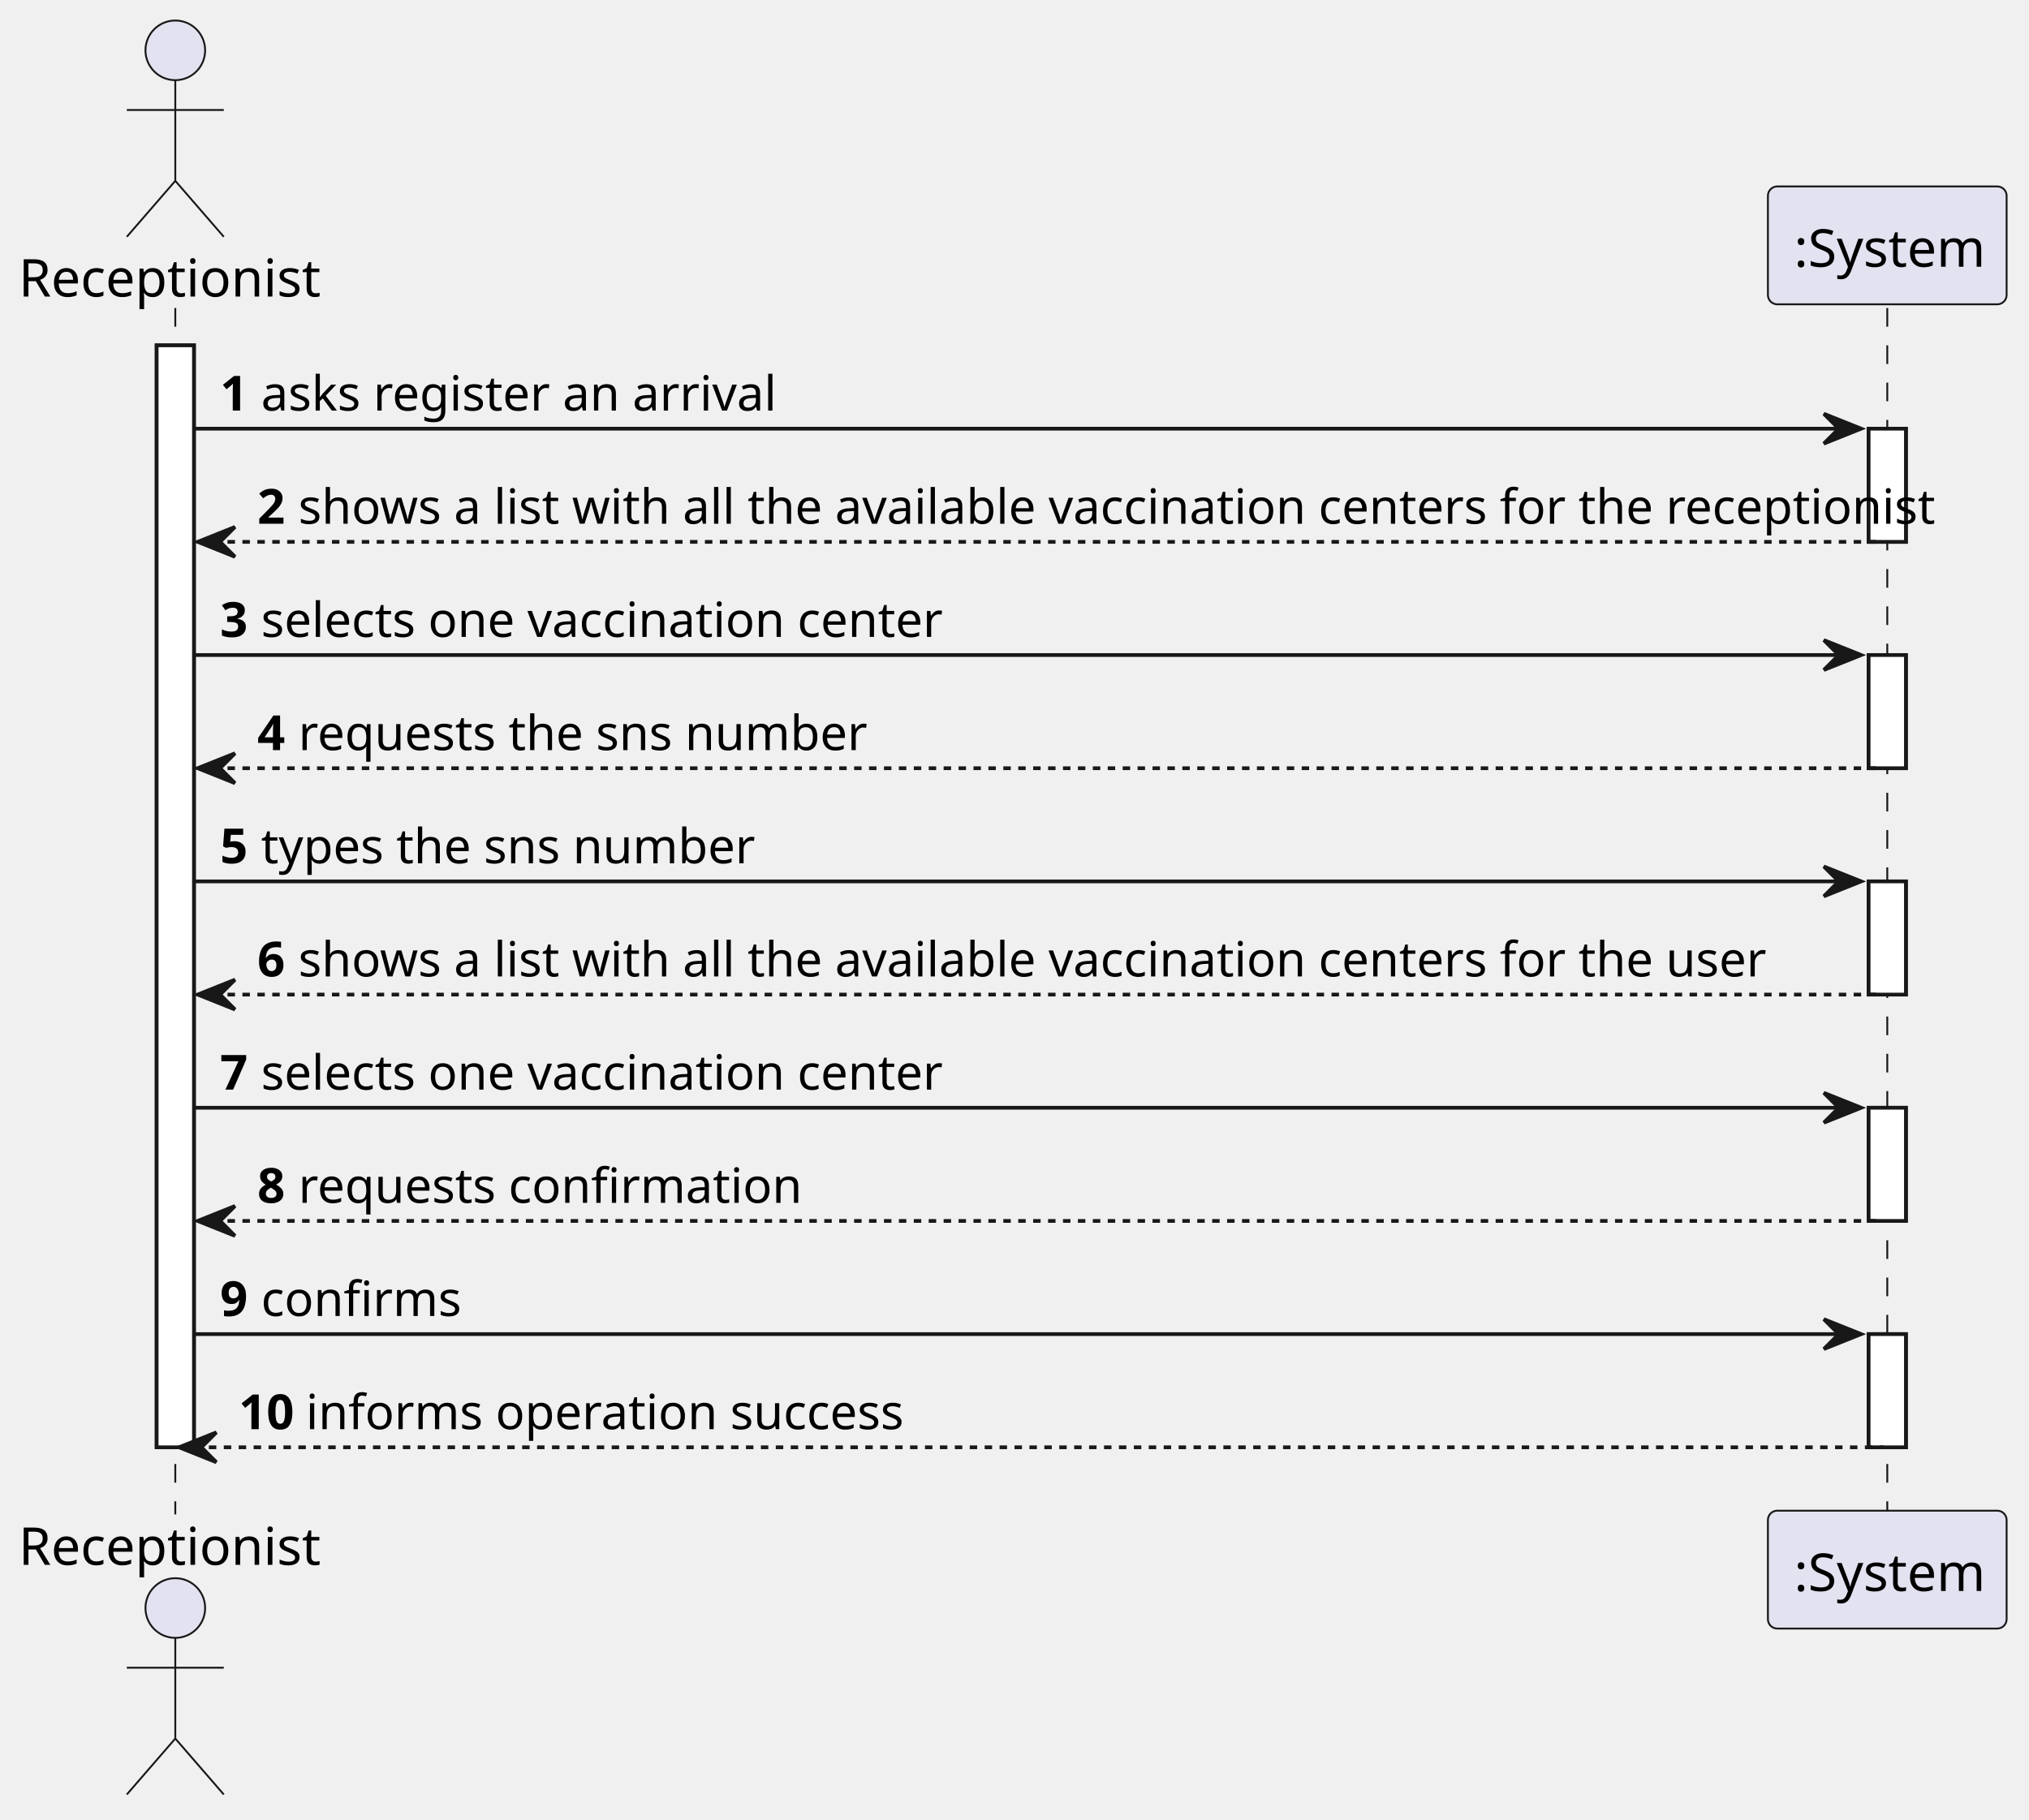
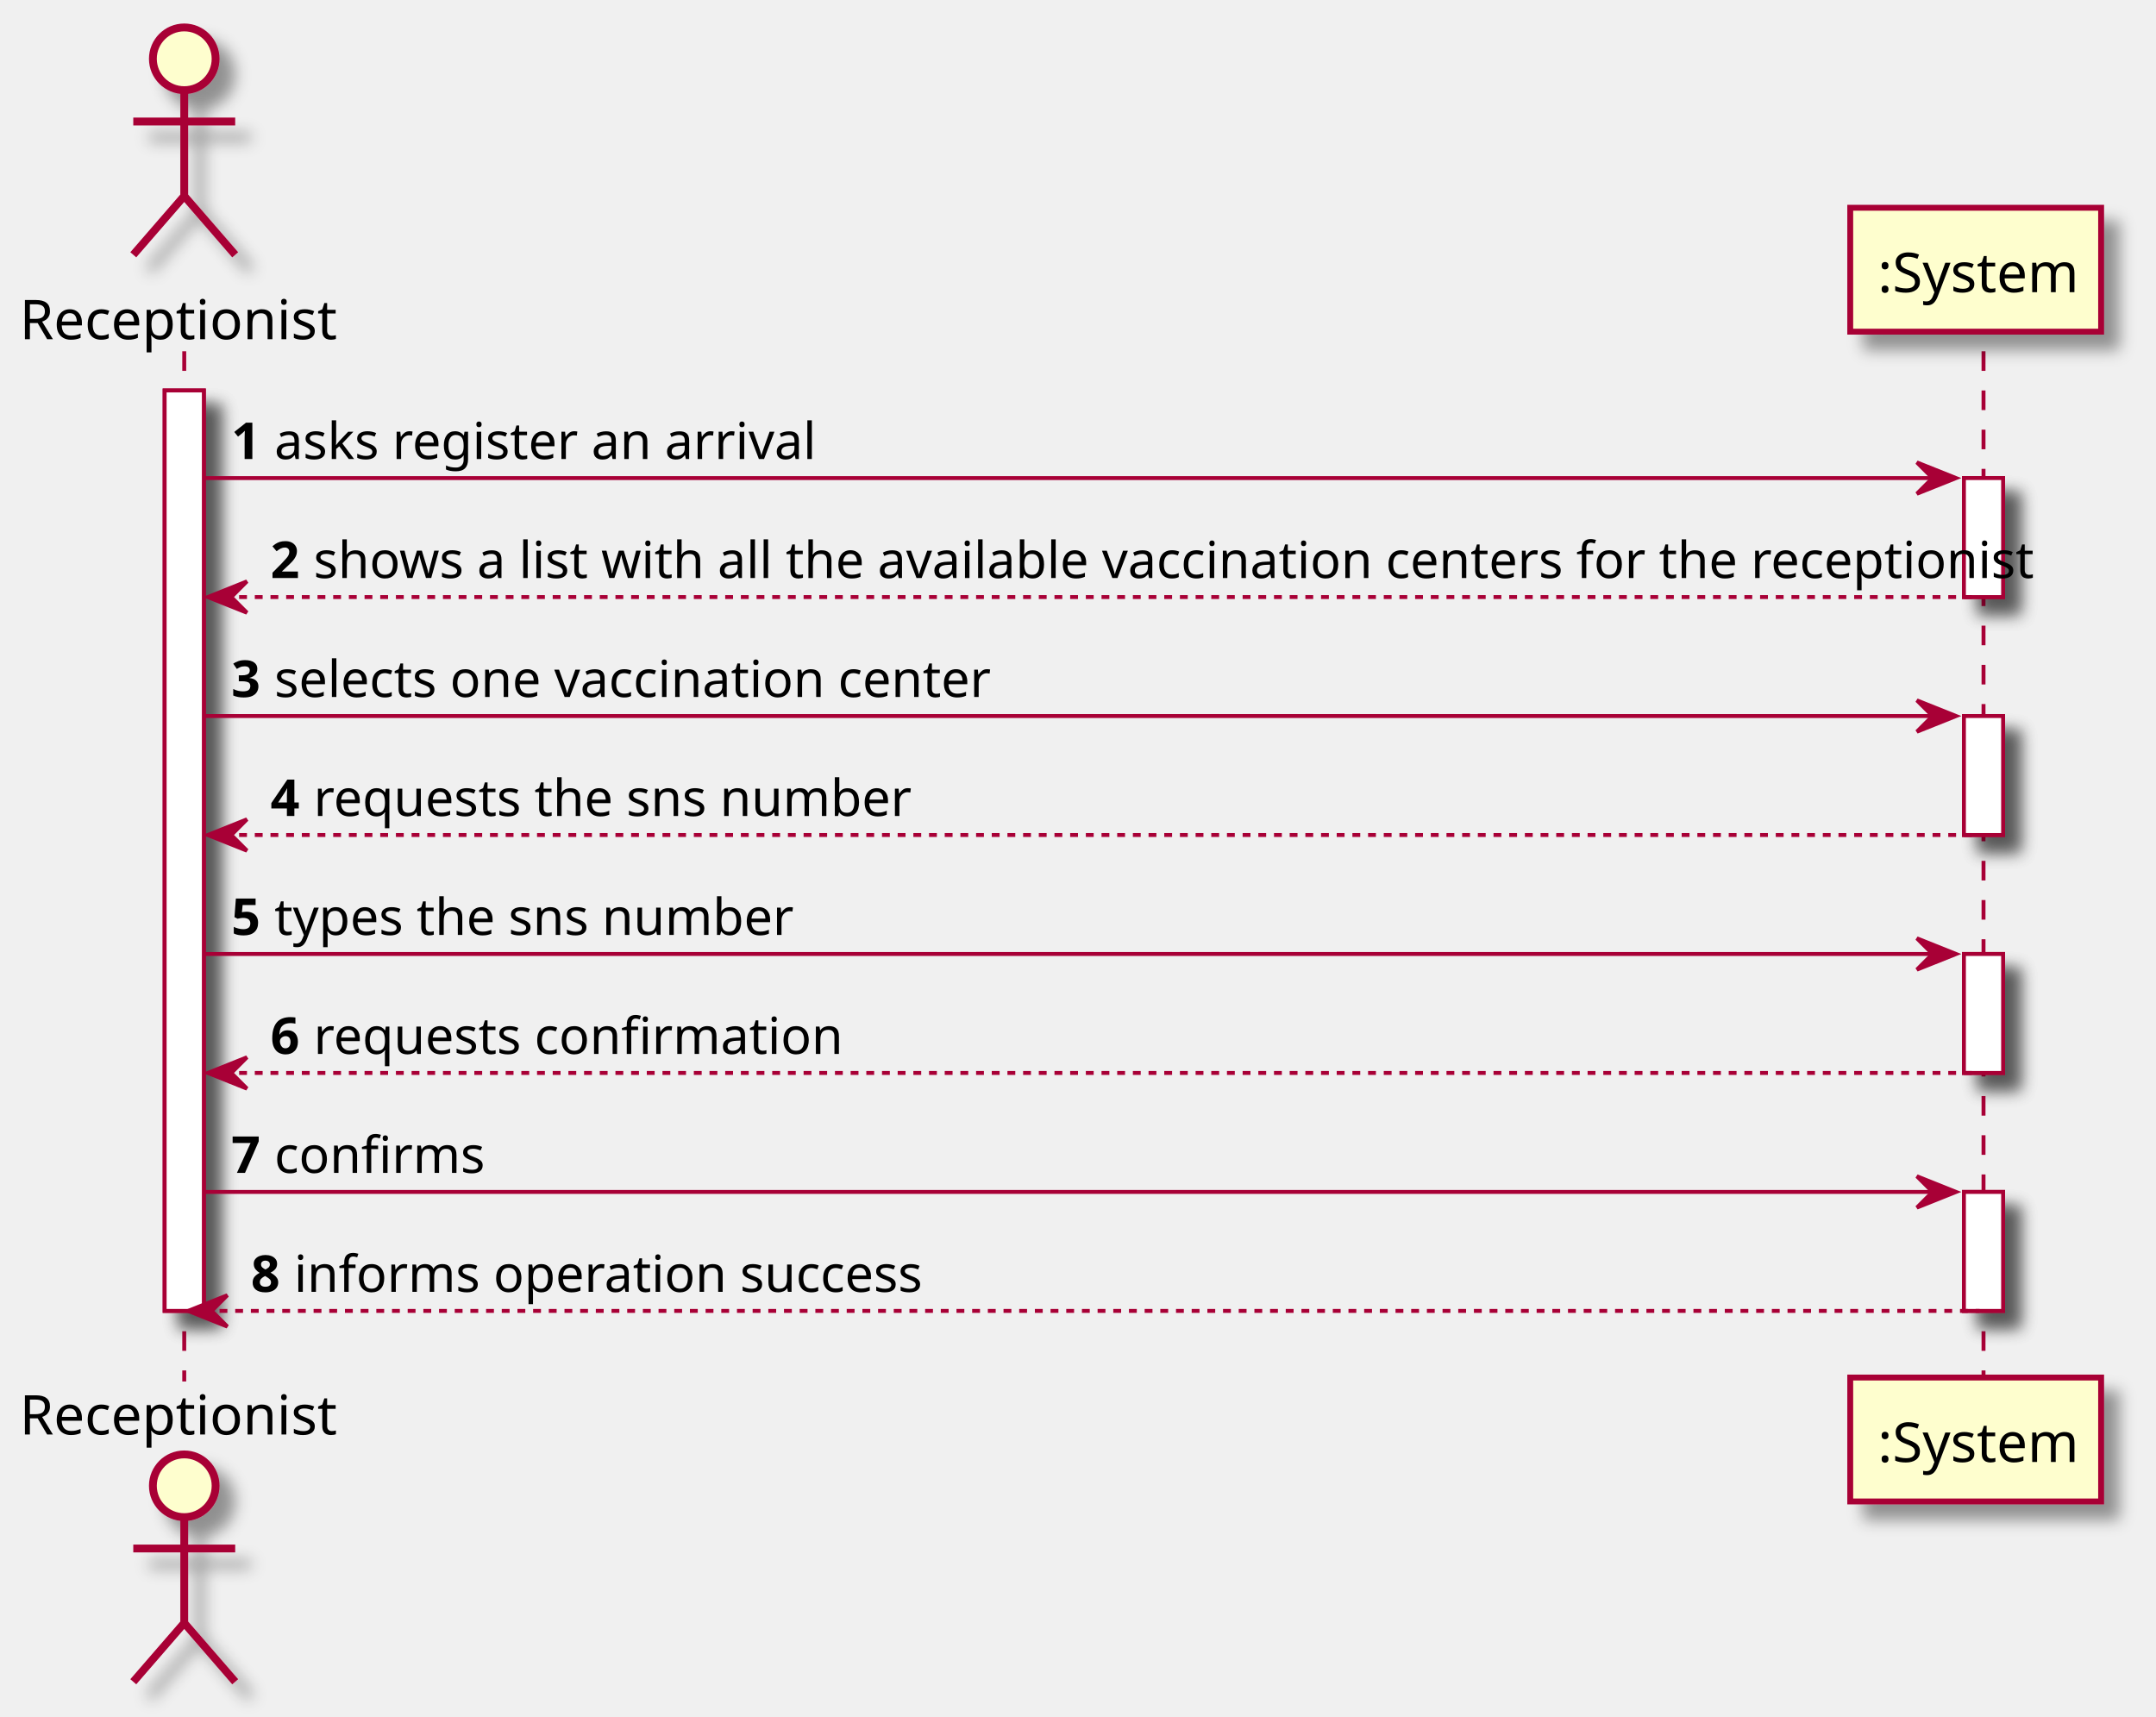
- <svg xmlns="http://www.w3.org/2000/svg" contentStyleType="text/css" height="488px" preserveAspectRatio="none" style="width:544px;height:488px;background:#FFFFFF;" version="1.1" viewBox="0 0 544 488" width="544px" zoomAndPan="magnify">
-   <defs />
+ <svg xmlns="http://www.w3.org/2000/svg" contentScriptType="application/ecmascript" contentStyleType="text/css" height="438px" preserveAspectRatio="none" style="width:550px;height:438px;background:#FFFFFF;" version="1.1" viewBox="0 0 550 438" width="550px" zoomAndPan="magnify">
+   <defs>
+     <filter height="300%" id="fpl6cpqs9bkgb" width="300%" x="-1" y="-1">
+       <feGaussianBlur result="blurOut" stdDeviation="2.0" />
+       <feColorMatrix in="blurOut" result="blurOut2" type="matrix" values="0 0 0 0 0 0 0 0 0 0 0 0 0 0 0 0 0 0 .4 0" />
+       <feOffset dx="4.0" dy="4.0" in="blurOut2" result="blurOut3" />
+       <feBlend in="SourceGraphic" in2="blurOut3" mode="normal" />
+     </filter>
+   </defs>
  <g>
-     <rect fill="#FFFFFF" height="295.516" style="stroke:#181818;stroke-width:1.0;" width="10" x="42" y="92.609" />
-     <rect fill="#FFFFFF" height="30.352" style="stroke:#181818;stroke-width:1.0;" width="10" x="501" y="114.961" />
-     <rect fill="#FFFFFF" height="30.352" style="stroke:#181818;stroke-width:1.0;" width="10" x="501" y="175.664" />
-     <rect fill="#FFFFFF" height="30.352" style="stroke:#181818;stroke-width:1.0;" width="10" x="501" y="236.367" />
-     <rect fill="#FFFFFF" height="30.352" style="stroke:#181818;stroke-width:1.0;" width="10" x="501" y="297.07" />
-     <rect fill="#FFFFFF" height="30.352" style="stroke:#181818;stroke-width:1.0;" width="10" x="501" y="357.773" />
-     <line style="stroke:#181818;stroke-width:0.5;stroke-dasharray:5.0,5.0;" x1="47" x2="47" y1="82.609" y2="406.125" />
-     <line style="stroke:#181818;stroke-width:0.5;stroke-dasharray:5.0,5.0;" x1="506" x2="506" y1="82.609" y2="406.125" />
-     <text fill="#000000" font-family="sans-serif" font-size="14" lengthAdjust="spacing" textLength="78" x="5" y="79.533">Receptionist</text>
-     <ellipse cx="47" cy="13.5" fill="#E2E2F0" rx="8" ry="8" style="stroke:#181818;stroke-width:0.5;" />
-     <path d="M47,21.5 L47,48.5 M34,29.5 L60,29.5 M47,48.5 L34,63.5 M47,48.5 L60,63.5 " fill="none" style="stroke:#181818;stroke-width:0.5;" />
-     <text fill="#000000" font-family="sans-serif" font-size="14" lengthAdjust="spacing" textLength="78" x="5" y="419.658">Receptionist</text>
-     <ellipse cx="47" cy="431.234" fill="#E2E2F0" rx="8" ry="8" style="stroke:#181818;stroke-width:0.5;" />
-     <path d="M47,439.234 L47,466.234 M34,447.234 L60,447.234 M47,466.234 L34,481.234 M47,466.234 L60,481.234 " fill="none" style="stroke:#181818;stroke-width:0.5;" />
-     <rect fill="#E2E2F0" height="31.609" rx="2.5" ry="2.5" style="stroke:#181818;stroke-width:0.5;" width="64" x="474" y="50" />
-     <text fill="#000000" font-family="sans-serif" font-size="14" lengthAdjust="spacing" textLength="50" x="481" y="71.533">:System</text>
-     <rect fill="#E2E2F0" height="31.609" rx="2.5" ry="2.5" style="stroke:#181818;stroke-width:0.5;" width="64" x="474" y="405.125" />
-     <text fill="#000000" font-family="sans-serif" font-size="14" lengthAdjust="spacing" textLength="50" x="481" y="426.658">:System</text>
-     <rect fill="#FFFFFF" height="295.516" style="stroke:#181818;stroke-width:1.0;" width="10" x="42" y="92.609" />
-     <rect fill="#FFFFFF" height="30.352" style="stroke:#181818;stroke-width:1.0;" width="10" x="501" y="114.961" />
-     <rect fill="#FFFFFF" height="30.352" style="stroke:#181818;stroke-width:1.0;" width="10" x="501" y="175.664" />
-     <rect fill="#FFFFFF" height="30.352" style="stroke:#181818;stroke-width:1.0;" width="10" x="501" y="236.367" />
-     <rect fill="#FFFFFF" height="30.352" style="stroke:#181818;stroke-width:1.0;" width="10" x="501" y="297.07" />
-     <rect fill="#FFFFFF" height="30.352" style="stroke:#181818;stroke-width:1.0;" width="10" x="501" y="357.773" />
-     <polygon fill="#181818" points="489,110.961,499,114.961,489,118.961,493,114.961" style="stroke:#181818;stroke-width:1.0;" />
-     <line style="stroke:#181818;stroke-width:1.0;" x1="52" x2="495" y1="114.961" y2="114.961" />
-     <text fill="#000000" font-family="sans-serif" font-size="13" font-weight="bold" lengthAdjust="spacing" textLength="7" x="59" y="110.105">1</text>
-     <text fill="#000000" font-family="sans-serif" font-size="13" lengthAdjust="spacing" textLength="130" x="70" y="110.105">asks register an arrival</text>
-     <polygon fill="#181818" points="63,141.312,53,145.312,63,149.312,59,145.312" style="stroke:#181818;stroke-width:1.0;" />
-     <line style="stroke:#181818;stroke-width:1.0;stroke-dasharray:2.0,2.0;" x1="57" x2="505" y1="145.312" y2="145.312" />
-     <text fill="#000000" font-family="sans-serif" font-size="13" font-weight="bold" lengthAdjust="spacing" textLength="7" x="69" y="140.456">2</text>
-     <text fill="#000000" font-family="sans-serif" font-size="13" lengthAdjust="spacing" textLength="414" x="80" y="140.456">shows a list with all the available vaccination centers for the receptionist</text>
-     <polygon fill="#181818" points="489,171.664,499,175.664,489,179.664,493,175.664" style="stroke:#181818;stroke-width:1.0;" />
-     <line style="stroke:#181818;stroke-width:1.0;" x1="52" x2="495" y1="175.664" y2="175.664" />
-     <text fill="#000000" font-family="sans-serif" font-size="13" font-weight="bold" lengthAdjust="spacing" textLength="7" x="59" y="170.808">3</text>
-     <text fill="#000000" font-family="sans-serif" font-size="13" lengthAdjust="spacing" textLength="175" x="70" y="170.808">selects one vaccination center</text>
-     <polygon fill="#181818" points="63,202.016,53,206.016,63,210.016,59,206.016" style="stroke:#181818;stroke-width:1.0;" />
-     <line style="stroke:#181818;stroke-width:1.0;stroke-dasharray:2.0,2.0;" x1="57" x2="505" y1="206.016" y2="206.016" />
-     <text fill="#000000" font-family="sans-serif" font-size="13" font-weight="bold" lengthAdjust="spacing" textLength="7" x="69" y="201.159">4</text>
-     <text fill="#000000" font-family="sans-serif" font-size="13" lengthAdjust="spacing" textLength="144" x="80" y="201.159">requests the sns number</text>
-     <polygon fill="#181818" points="489,232.367,499,236.367,489,240.367,493,236.367" style="stroke:#181818;stroke-width:1.0;" />
-     <line style="stroke:#181818;stroke-width:1.0;" x1="52" x2="495" y1="236.367" y2="236.367" />
-     <text fill="#000000" font-family="sans-serif" font-size="13" font-weight="bold" lengthAdjust="spacing" textLength="7" x="59" y="231.511">5</text>
-     <text fill="#000000" font-family="sans-serif" font-size="13" lengthAdjust="spacing" textLength="126" x="70" y="231.511">types the sns number</text>
-     <polygon fill="#181818" points="63,262.719,53,266.719,63,270.719,59,266.719" style="stroke:#181818;stroke-width:1.0;" />
-     <line style="stroke:#181818;stroke-width:1.0;stroke-dasharray:2.0,2.0;" x1="57" x2="505" y1="266.719" y2="266.719" />
-     <text fill="#000000" font-family="sans-serif" font-size="13" font-weight="bold" lengthAdjust="spacing" textLength="7" x="69" y="261.862">6</text>
-     <text fill="#000000" font-family="sans-serif" font-size="13" lengthAdjust="spacing" textLength="372" x="80" y="261.862">shows a list with all the available vaccination centers for the user</text>
-     <polygon fill="#181818" points="489,293.07,499,297.07,489,301.07,493,297.07" style="stroke:#181818;stroke-width:1.0;" />
-     <line style="stroke:#181818;stroke-width:1.0;" x1="52" x2="495" y1="297.07" y2="297.07" />
-     <text fill="#000000" font-family="sans-serif" font-size="13" font-weight="bold" lengthAdjust="spacing" textLength="7" x="59" y="292.214">7</text>
-     <text fill="#000000" font-family="sans-serif" font-size="13" lengthAdjust="spacing" textLength="175" x="70" y="292.214">selects one vaccination center</text>
-     <polygon fill="#181818" points="63,323.422,53,327.422,63,331.422,59,327.422" style="stroke:#181818;stroke-width:1.0;" />
-     <line style="stroke:#181818;stroke-width:1.0;stroke-dasharray:2.0,2.0;" x1="57" x2="505" y1="327.422" y2="327.422" />
-     <text fill="#000000" font-family="sans-serif" font-size="13" font-weight="bold" lengthAdjust="spacing" textLength="7" x="69" y="322.565">8</text>
-     <text fill="#000000" font-family="sans-serif" font-size="13" lengthAdjust="spacing" textLength="124" x="80" y="322.565">requests confirmation</text>
-     <polygon fill="#181818" points="489,353.773,499,357.773,489,361.773,493,357.773" style="stroke:#181818;stroke-width:1.0;" />
-     <line style="stroke:#181818;stroke-width:1.0;" x1="52" x2="495" y1="357.773" y2="357.773" />
-     <text fill="#000000" font-family="sans-serif" font-size="13" font-weight="bold" lengthAdjust="spacing" textLength="7" x="59" y="352.917">9</text>
-     <text fill="#000000" font-family="sans-serif" font-size="13" lengthAdjust="spacing" textLength="49" x="70" y="352.917">confirms</text>
-     <polygon fill="#181818" points="58,384.125,48,388.125,58,392.125,54,388.125" style="stroke:#181818;stroke-width:1.0;" />
-     <line style="stroke:#181818;stroke-width:1.0;stroke-dasharray:2.0,2.0;" x1="52" x2="505" y1="388.125" y2="388.125" />
-     <text fill="#000000" font-family="sans-serif" font-size="13" font-weight="bold" lengthAdjust="spacing" textLength="14" x="64" y="383.269">10</text>
-     <text fill="#000000" font-family="sans-serif" font-size="13" lengthAdjust="spacing" textLength="152" x="82" y="383.269">informs operation success</text>
+     <rect fill="#FFFFFF" filter="url(#fpl6cpqs9bkgb)" height="234.812" style="stroke:#A80036;stroke-width:1.0;" width="10" x="42" y="99.609" />
+     <rect fill="#FFFFFF" filter="url(#fpl6cpqs9bkgb)" height="30.352" style="stroke:#A80036;stroke-width:1.0;" width="10" x="501" y="121.961" />
+     <rect fill="#FFFFFF" filter="url(#fpl6cpqs9bkgb)" height="30.352" style="stroke:#A80036;stroke-width:1.0;" width="10" x="501" y="182.664" />
+     <rect fill="#FFFFFF" filter="url(#fpl6cpqs9bkgb)" height="30.352" style="stroke:#A80036;stroke-width:1.0;" width="10" x="501" y="243.367" />
+     <rect fill="#FFFFFF" filter="url(#fpl6cpqs9bkgb)" height="30.352" style="stroke:#A80036;stroke-width:1.0;" width="10" x="501" y="304.07" />
+     <line style="stroke:#A80036;stroke-width:1.0;stroke-dasharray:5.0,5.0;" x1="47" x2="47" y1="89.609" y2="352.422" />
+     <line style="stroke:#A80036;stroke-width:1.0;stroke-dasharray:5.0,5.0;" x1="506" x2="506" y1="89.609" y2="352.422" />
+     <text fill="#000000" font-family="sans-serif" font-size="14" lengthAdjust="spacing" textLength="78" x="5" y="86.533">Receptionist</text>
+     <ellipse cx="47" cy="15" fill="#FEFECE" filter="url(#fpl6cpqs9bkgb)" rx="8" ry="8" style="stroke:#A80036;stroke-width:2.0;" />
+     <path d="M47,23 L47,50 M34,31 L60,31 M47,50 L34,65 M47,50 L60,65 " fill="none" filter="url(#fpl6cpqs9bkgb)" style="stroke:#A80036;stroke-width:2.0;" />
+     <text fill="#000000" font-family="sans-serif" font-size="14" lengthAdjust="spacing" textLength="78" x="5" y="365.955">Receptionist</text>
+     <ellipse cx="47" cy="379.031" fill="#FEFECE" filter="url(#fpl6cpqs9bkgb)" rx="8" ry="8" style="stroke:#A80036;stroke-width:2.0;" />
+     <path d="M47,387.031 L47,414.031 M34,395.031 L60,395.031 M47,414.031 L34,429.031 M47,414.031 L60,429.031 " fill="none" filter="url(#fpl6cpqs9bkgb)" style="stroke:#A80036;stroke-width:2.0;" />
+     <rect fill="#FEFECE" filter="url(#fpl6cpqs9bkgb)" height="31.609" style="stroke:#A80036;stroke-width:1.5;" width="64" x="472" y="53" />
+     <text fill="#000000" font-family="sans-serif" font-size="14" lengthAdjust="spacing" textLength="50" x="479" y="74.533">:System</text>
+     <rect fill="#FEFECE" filter="url(#fpl6cpqs9bkgb)" height="31.609" style="stroke:#A80036;stroke-width:1.5;" width="64" x="472" y="351.422" />
+     <text fill="#000000" font-family="sans-serif" font-size="14" lengthAdjust="spacing" textLength="50" x="479" y="372.955">:System</text>
+     <rect fill="#FFFFFF" filter="url(#fpl6cpqs9bkgb)" height="234.812" style="stroke:#A80036;stroke-width:1.0;" width="10" x="42" y="99.609" />
+     <rect fill="#FFFFFF" filter="url(#fpl6cpqs9bkgb)" height="30.352" style="stroke:#A80036;stroke-width:1.0;" width="10" x="501" y="121.961" />
+     <rect fill="#FFFFFF" filter="url(#fpl6cpqs9bkgb)" height="30.352" style="stroke:#A80036;stroke-width:1.0;" width="10" x="501" y="182.664" />
+     <rect fill="#FFFFFF" filter="url(#fpl6cpqs9bkgb)" height="30.352" style="stroke:#A80036;stroke-width:1.0;" width="10" x="501" y="243.367" />
+     <rect fill="#FFFFFF" filter="url(#fpl6cpqs9bkgb)" height="30.352" style="stroke:#A80036;stroke-width:1.0;" width="10" x="501" y="304.07" />
+     <polygon fill="#A80036" points="489,117.961,499,121.961,489,125.961,493,121.961" style="stroke:#A80036;stroke-width:1.0;" />
+     <line style="stroke:#A80036;stroke-width:1.0;" x1="52" x2="495" y1="121.961" y2="121.961" />
+     <text fill="#000000" font-family="sans-serif" font-size="13" font-weight="bold" lengthAdjust="spacing" textLength="7" x="59" y="117.105">1</text>
+     <text fill="#000000" font-family="sans-serif" font-size="13" lengthAdjust="spacing" textLength="130" x="70" y="117.105">asks register an arrival</text>
+     <polygon fill="#A80036" points="63,148.312,53,152.312,63,156.312,59,152.312" style="stroke:#A80036;stroke-width:1.0;" />
+     <line style="stroke:#A80036;stroke-width:1.0;stroke-dasharray:2.0,2.0;" x1="57" x2="505" y1="152.312" y2="152.312" />
+     <text fill="#000000" font-family="sans-serif" font-size="13" font-weight="bold" lengthAdjust="spacing" textLength="7" x="69" y="147.456">2</text>
+     <text fill="#000000" font-family="sans-serif" font-size="13" lengthAdjust="spacing" textLength="414" x="80" y="147.456">shows a list with all the available vaccination centers for the receptionist</text>
+     <polygon fill="#A80036" points="489,178.664,499,182.664,489,186.664,493,182.664" style="stroke:#A80036;stroke-width:1.0;" />
+     <line style="stroke:#A80036;stroke-width:1.0;" x1="52" x2="495" y1="182.664" y2="182.664" />
+     <text fill="#000000" font-family="sans-serif" font-size="13" font-weight="bold" lengthAdjust="spacing" textLength="7" x="59" y="177.808">3</text>
+     <text fill="#000000" font-family="sans-serif" font-size="13" lengthAdjust="spacing" textLength="175" x="70" y="177.808">selects one vaccination center</text>
+     <polygon fill="#A80036" points="63,209.016,53,213.016,63,217.016,59,213.016" style="stroke:#A80036;stroke-width:1.0;" />
+     <line style="stroke:#A80036;stroke-width:1.0;stroke-dasharray:2.0,2.0;" x1="57" x2="505" y1="213.016" y2="213.016" />
+     <text fill="#000000" font-family="sans-serif" font-size="13" font-weight="bold" lengthAdjust="spacing" textLength="7" x="69" y="208.159">4</text>
+     <text fill="#000000" font-family="sans-serif" font-size="13" lengthAdjust="spacing" textLength="144" x="80" y="208.159">requests the sns number</text>
+     <polygon fill="#A80036" points="489,239.367,499,243.367,489,247.367,493,243.367" style="stroke:#A80036;stroke-width:1.0;" />
+     <line style="stroke:#A80036;stroke-width:1.0;" x1="52" x2="495" y1="243.367" y2="243.367" />
+     <text fill="#000000" font-family="sans-serif" font-size="13" font-weight="bold" lengthAdjust="spacing" textLength="7" x="59" y="238.511">5</text>
+     <text fill="#000000" font-family="sans-serif" font-size="13" lengthAdjust="spacing" textLength="126" x="70" y="238.511">types the sns number</text>
+     <polygon fill="#A80036" points="63,269.719,53,273.719,63,277.719,59,273.719" style="stroke:#A80036;stroke-width:1.0;" />
+     <line style="stroke:#A80036;stroke-width:1.0;stroke-dasharray:2.0,2.0;" x1="57" x2="505" y1="273.719" y2="273.719" />
+     <text fill="#000000" font-family="sans-serif" font-size="13" font-weight="bold" lengthAdjust="spacing" textLength="7" x="69" y="268.862">6</text>
+     <text fill="#000000" font-family="sans-serif" font-size="13" lengthAdjust="spacing" textLength="124" x="80" y="268.862">requests confirmation</text>
+     <polygon fill="#A80036" points="489,300.07,499,304.07,489,308.07,493,304.07" style="stroke:#A80036;stroke-width:1.0;" />
+     <line style="stroke:#A80036;stroke-width:1.0;" x1="52" x2="495" y1="304.07" y2="304.07" />
+     <text fill="#000000" font-family="sans-serif" font-size="13" font-weight="bold" lengthAdjust="spacing" textLength="7" x="59" y="299.214">7</text>
+     <text fill="#000000" font-family="sans-serif" font-size="13" lengthAdjust="spacing" textLength="49" x="70" y="299.214">confirms</text>
+     <polygon fill="#A80036" points="58,330.422,48,334.422,58,338.422,54,334.422" style="stroke:#A80036;stroke-width:1.0;" />
+     <line style="stroke:#A80036;stroke-width:1.0;stroke-dasharray:2.0,2.0;" x1="52" x2="505" y1="334.422" y2="334.422" />
+     <text fill="#000000" font-family="sans-serif" font-size="13" font-weight="bold" lengthAdjust="spacing" textLength="7" x="64" y="329.565">8</text>
+     <text fill="#000000" font-family="sans-serif" font-size="13" lengthAdjust="spacing" textLength="152" x="75" y="329.565">informs operation success</text>
  </g>
</svg>
